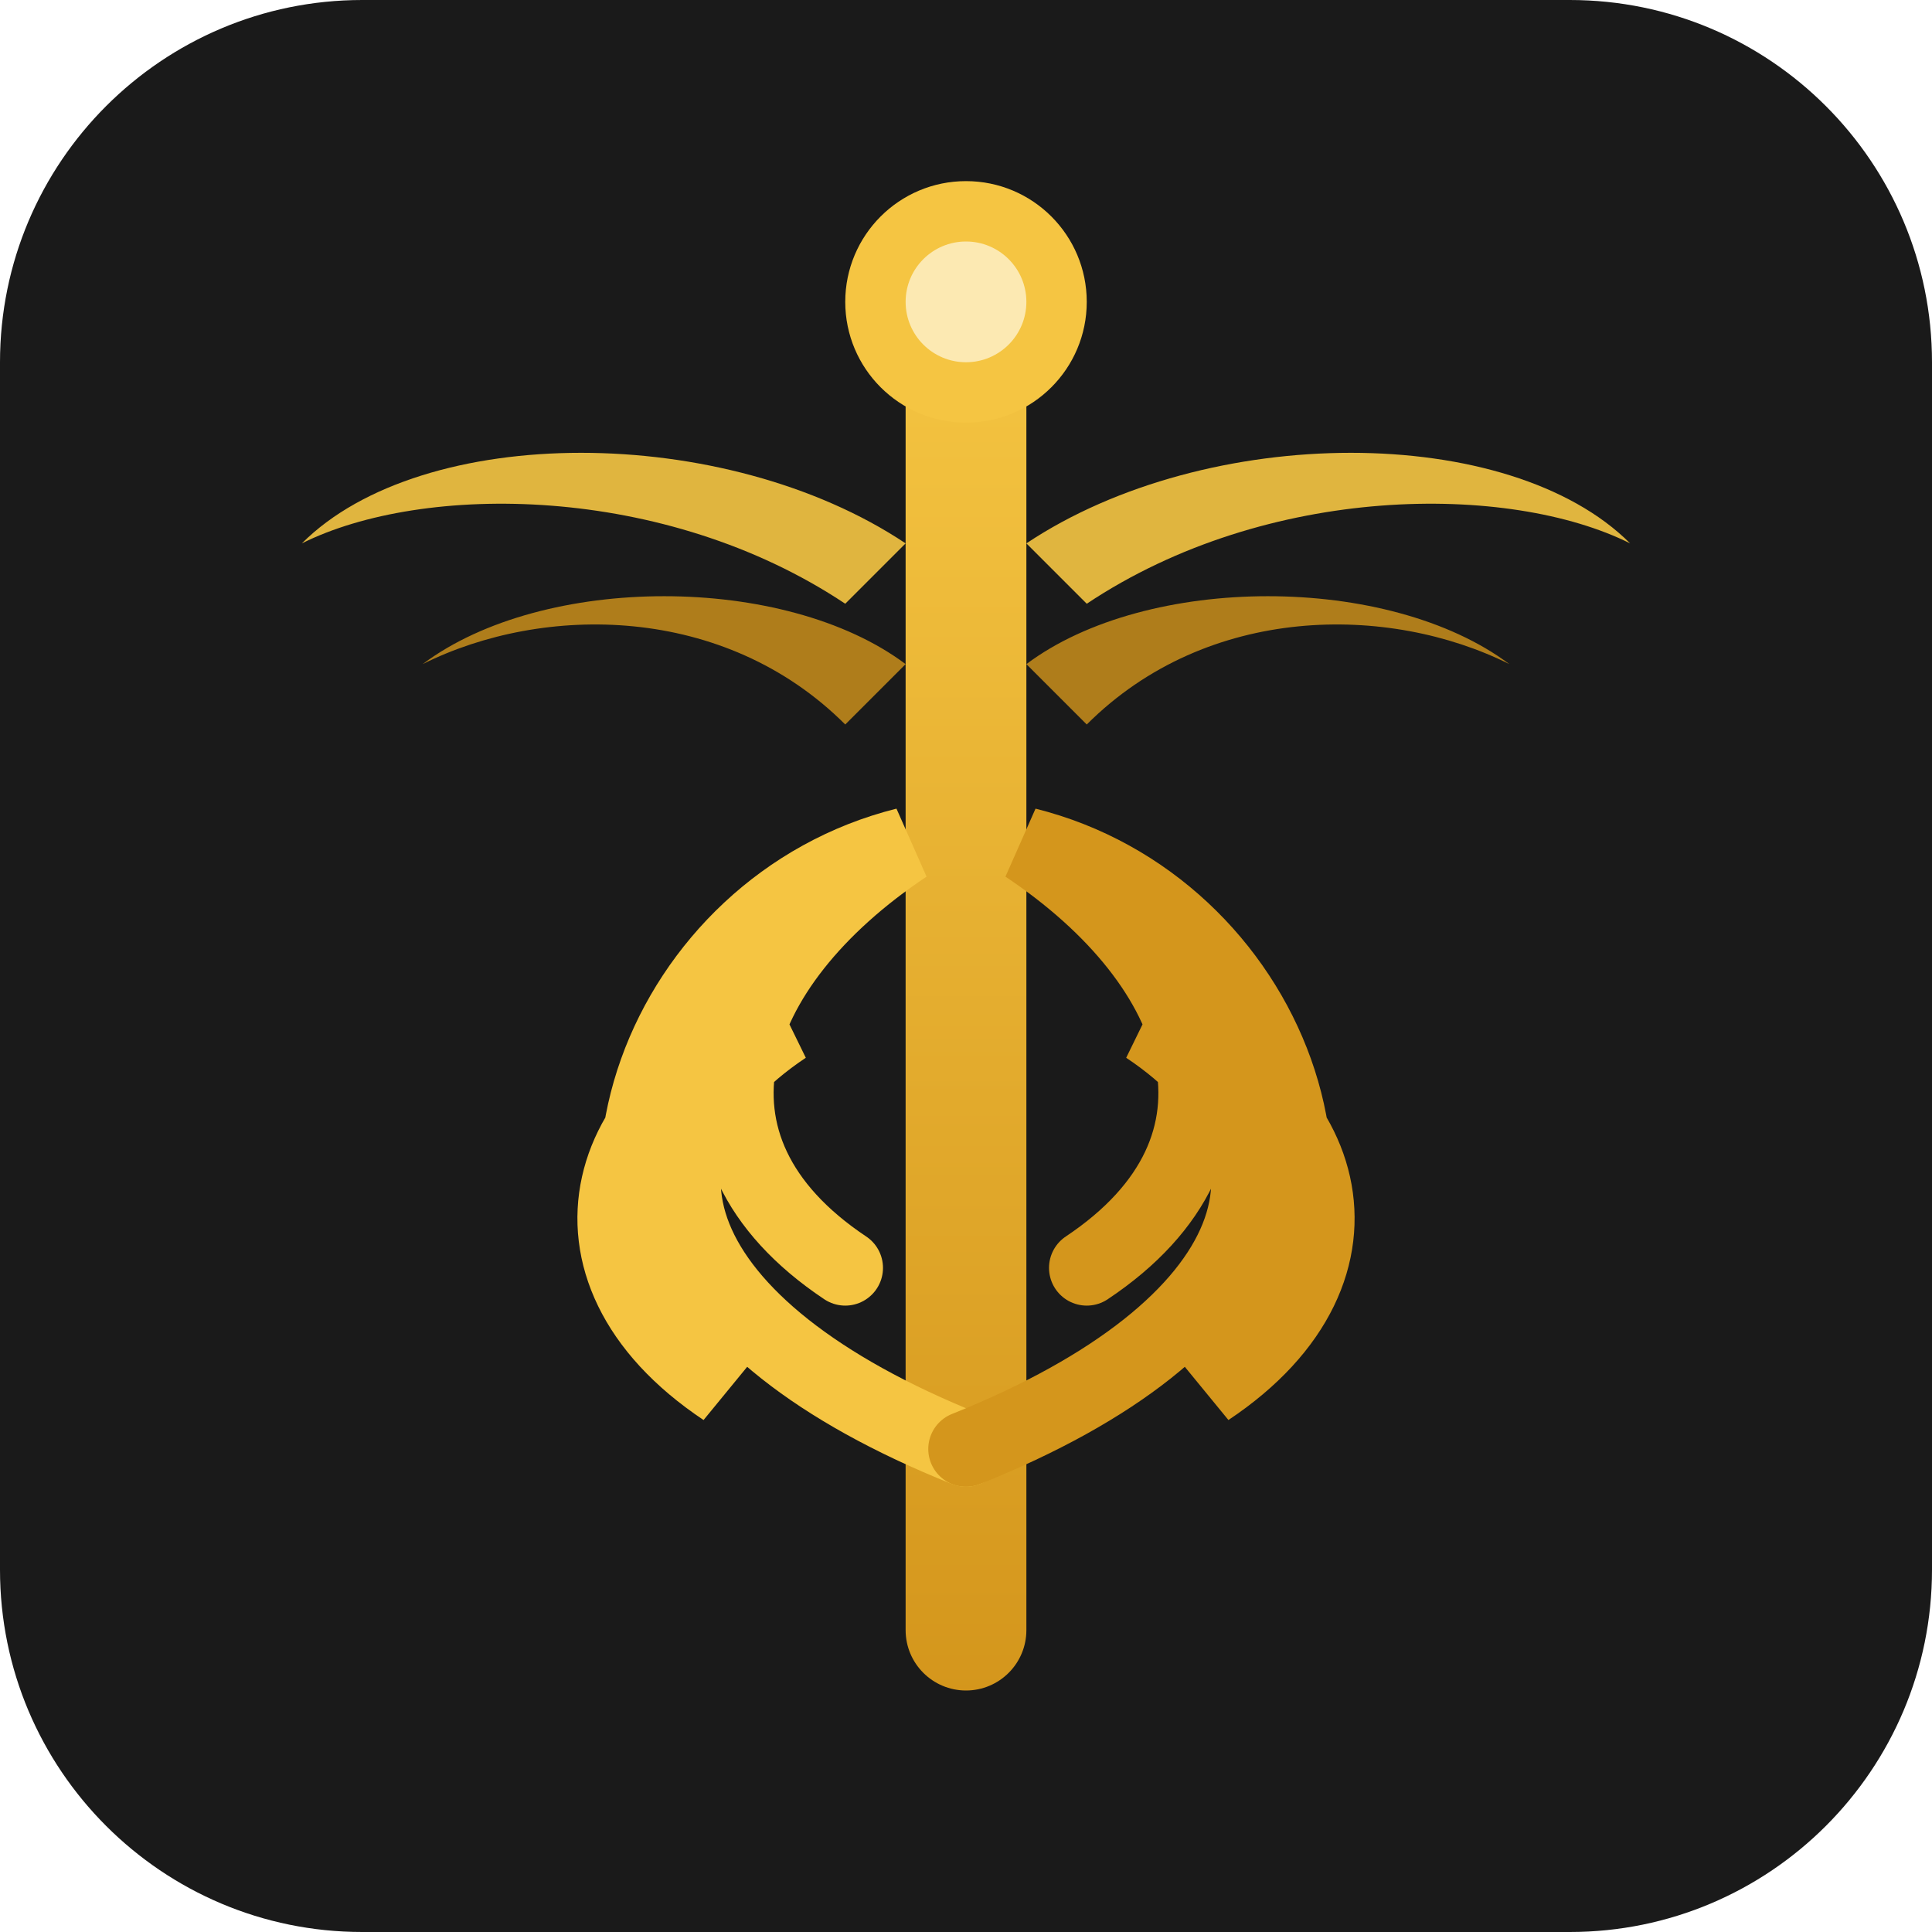
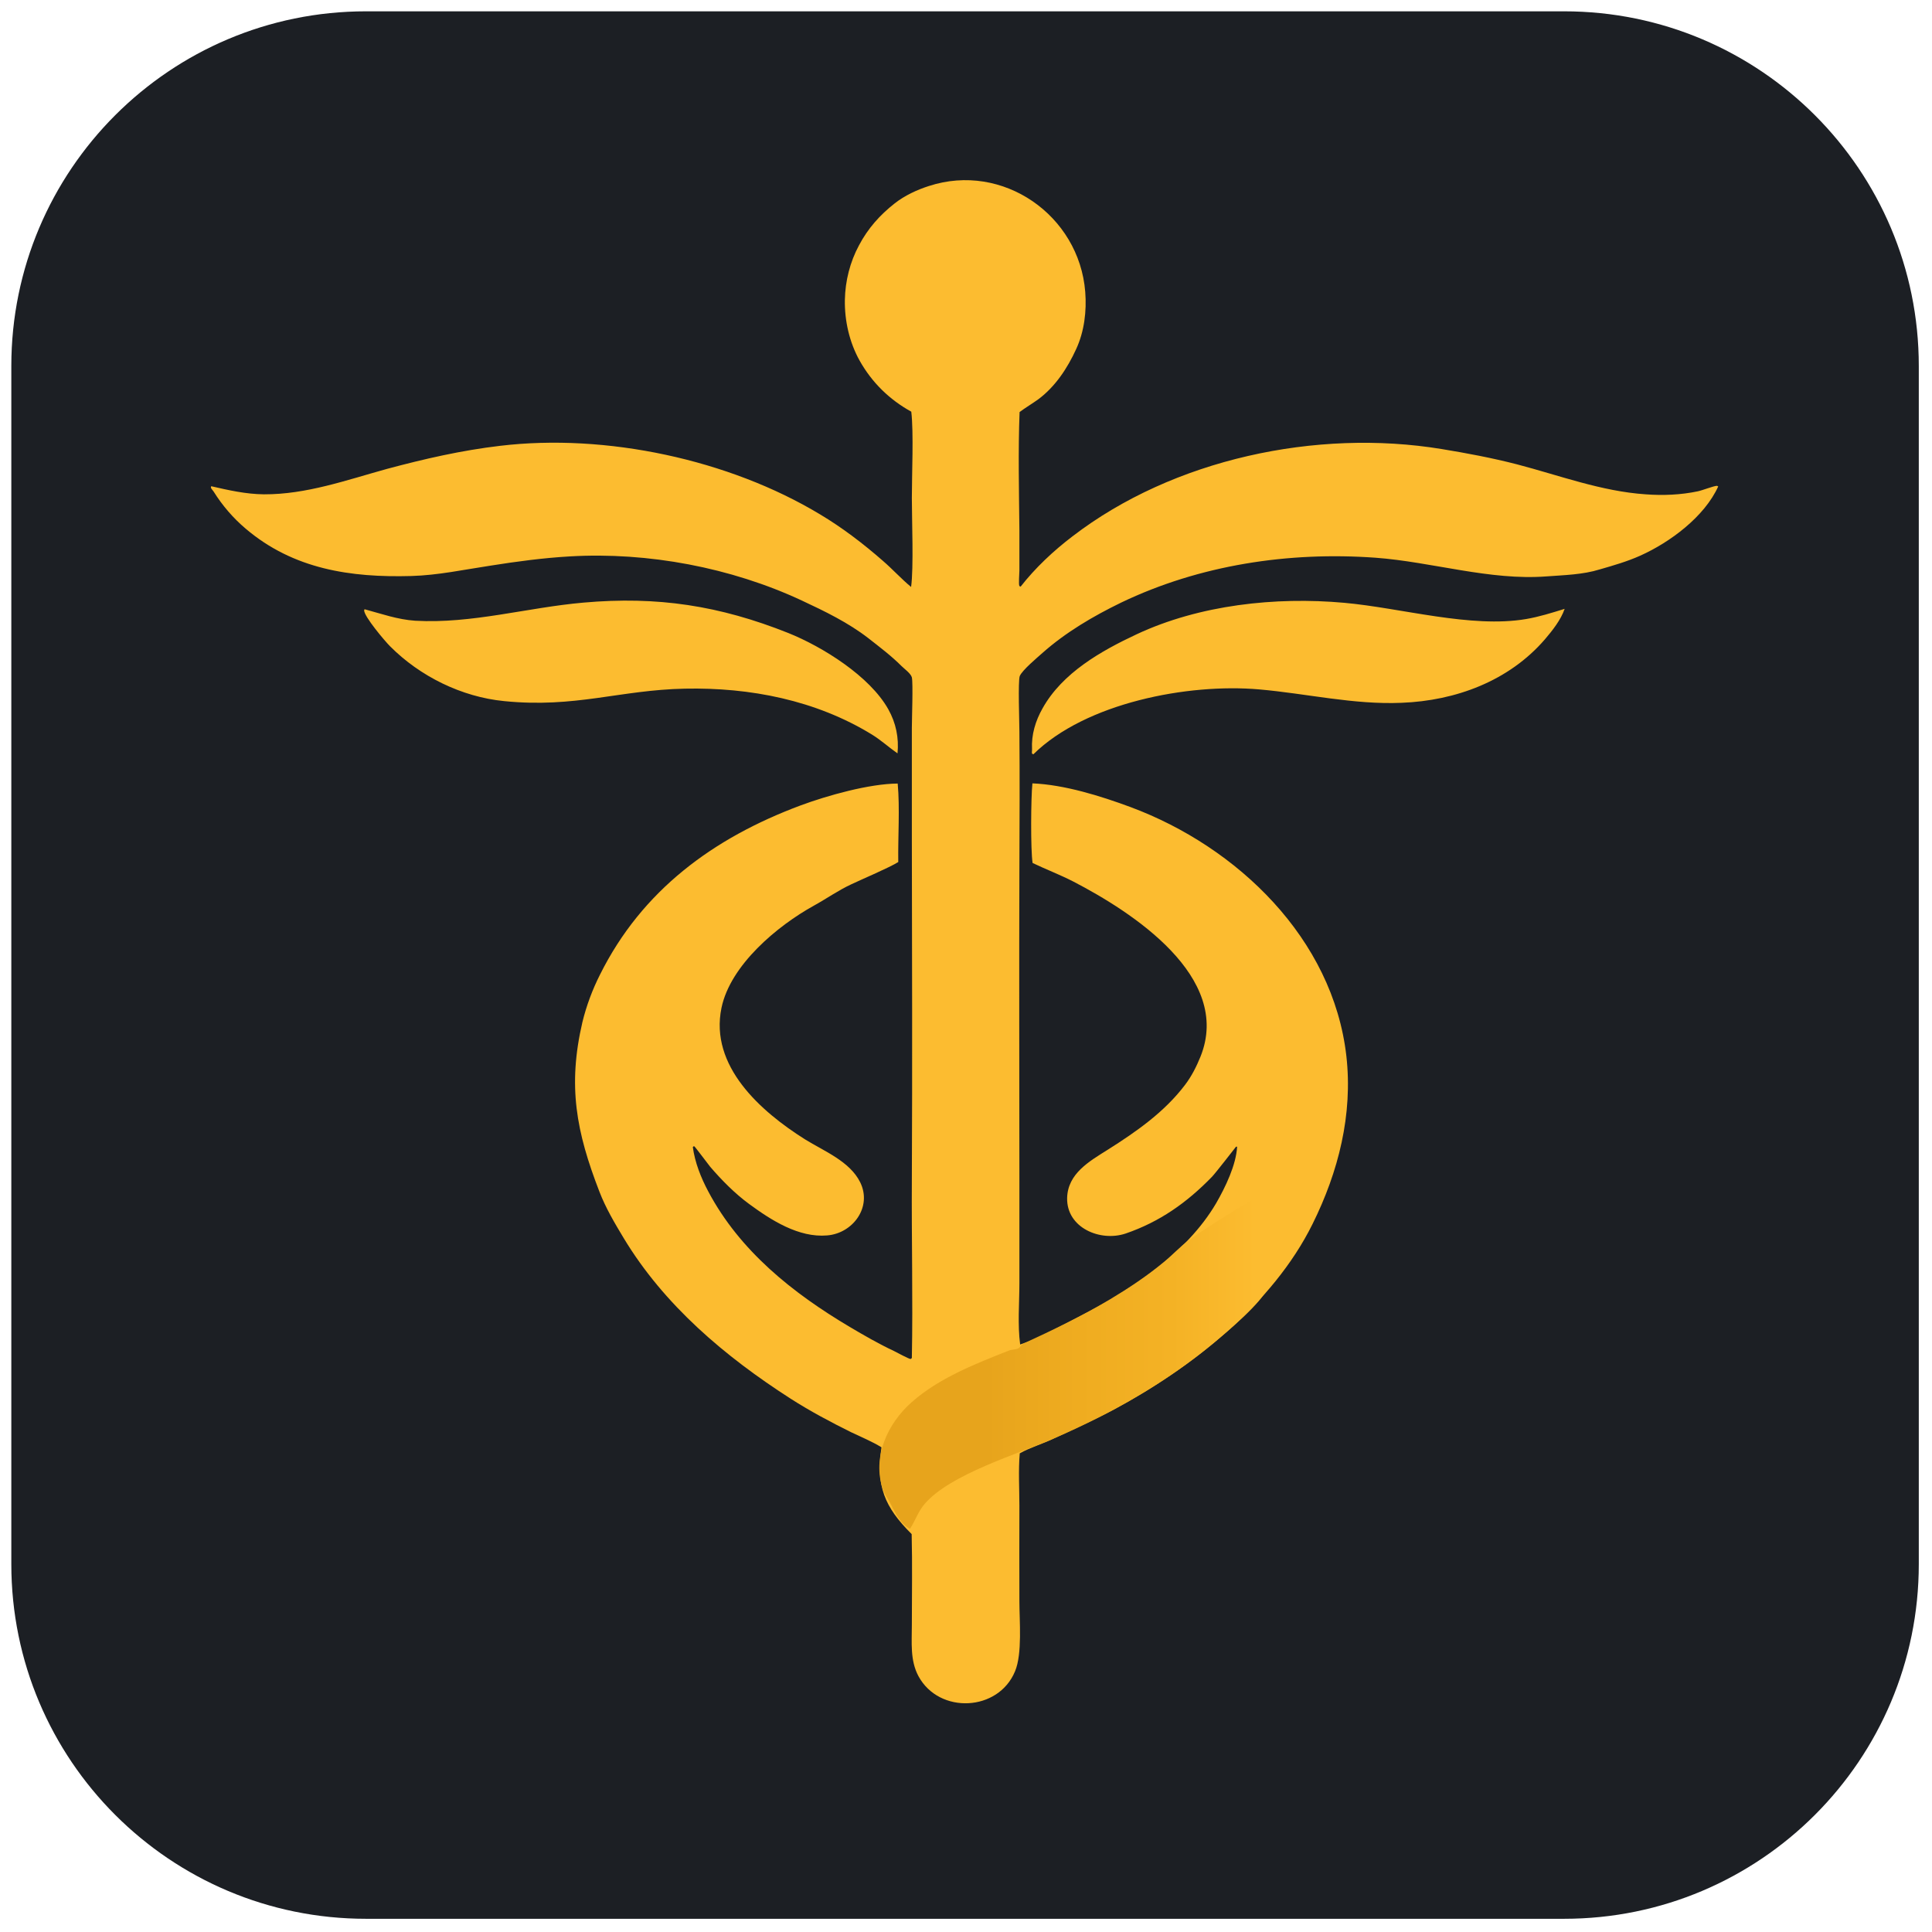
- <svg xmlns="http://www.w3.org/2000/svg" viewBox="0 0 64 64">
-   <rect width="64" height="64" rx="12" fill="#1a1a1a" />
+ <svg xmlns="http://www.w3.org/2000/svg" viewBox="0 0 1024 1024" width="1024" height="1024" role="img" aria-label="Hermes WebUI">
+   <g id="tile">
+     <rect x="6" y="6" width="1011" height="1011" rx="188" fill="#1C1F24" />
+   </g>
+   <g id="mark">
+     <path fill="#FCBC30" fill-rule="evenodd" d="M540.4 218.4C539.6 239.2 540.1 260.3 540.3 281.2C540.3 288.3 540.3 295.4 540.3 302.4C540.3 303.8 539.8 309.8 540.3 310.6C540.4 310.8 540.9 310.7 540.9 311C548.7 301 558.3 292 568.4 284.3C621.8 243.3 697.8 227.1 764.1 238C777.5 240.2 790.8 242.7 804 246.1C826.6 252 848.7 260.4 872.2 262C881.4 262.7 890.9 262.3 899.9 260.4C902.3 259.9 908.4 257.5 910 257.5C910.3 257.5 910.4 257.8 910.7 257.8C903.4 273.9 885.2 287.4 869.4 294.5C862.5 297.6 855.2 299.7 847.9 301.8C838.9 304.6 829.1 304.8 819.7 305.5C789.7 307.8 758.9 297.8 729 295.6C683 292.3 635.9 299.4 594.2 319.4C579.4 326.6 564.9 335.1 552.5 346.1C549.6 348.7 541.9 355.1 540.5 358.3C539.5 360.8 540.3 383.3 540.3 387.7C540.5 411.6 540.4 435.6 540.3 459.6C540.1 515.3 540.3 571.1 540.3 626.9C540.3 644.6 540.3 662.3 540.3 680C540.3 690.7 539.3 702 540.7 712.6C551.1 709.3 561.4 703.2 571.3 698.2C598.6 684.3 628.7 664.8 644.6 637.7C649.5 629.2 655.2 617.4 655.7 607.7C655.6 607.9 655.3 607.7 655.1 607.8C655 607.9 644.4 621.6 642.4 623.7C629.1 637.4 614.7 647.6 596.6 653.8C583.2 658.3 565.3 650.8 565.6 635C565.9 622 577.4 615.5 587.1 609.4C602.3 599.8 617.2 589.4 628.1 575C631.6 570.4 634.2 565.2 636.3 560C653.3 517.7 599.9 483.3 568.8 467.2C561.8 463.6 554.4 460.8 547.3 457.4C546.2 450.6 546.4 422.6 547.2 415.2C564.2 415.9 583.4 421.9 599.3 427.8C655.9 448.9 706.5 497.5 713.6 559.7C717.1 590.7 709.4 621.1 695.7 648.7C674.6 691.4 631.2 725.2 590 747.3C579.6 752.8 569 757.5 558.4 762.5C552.6 765.3 546 767.2 540.5 770.3C539.7 779.4 540.3 788.8 540.3 798C540.3 814.9 540.2 831.7 540.3 848.6C540.3 859.1 541.9 876.5 538 885.8C529.2 907.2 497.8 908.7 486.8 888.4C482.3 880 483.3 870.5 483.3 861.3C483.3 845.2 483.6 829.1 483.2 813.1C468.7 798.7 464.2 787.5 467.2 767.1C462.2 764 456.5 761.7 451.1 759.1C440.2 753.7 429.3 747.9 419 741.3C384.3 719 352 691.8 330.5 656.1C325.8 648.3 321 640.2 317.7 631.6C305.4 599.8 300.8 575.6 308.7 541.7C310.8 533.1 314 524.5 318 516.6C340.3 471.8 378.2 444.1 424.3 426.9C438.6 421.6 460.7 415.4 475.8 415.3C477 428.5 475.9 443.4 476.1 456.9C471.5 459.8 457.1 465.9 451.2 468.7C444.3 471.9 438.1 476.3 431.4 480C412 490.7 387.1 511.5 382.4 534.2C376 565.1 403.2 589.1 426.7 603.9C436.7 610.1 450.4 615.5 455.9 626.6C462.4 639.7 452.1 653.7 438.4 654.8C423.3 656.1 408.7 646.7 397 638.1C389.4 632.5 382.6 625.6 376.4 618.4C375.4 617.2 368.3 607.6 367.9 607.5C367.6 607.4 367.4 608 367.2 607.9C368.3 616.1 371.5 624.2 375.4 631.5C392.1 663 420.2 685.4 450.4 703.3C458 707.8 465.8 712.3 473.9 716.1C475.1 716.7 481.9 720.4 482.7 720.3C482.9 720.2 483 719.8 483.3 719.9C483.9 688.3 483.1 656.7 483.3 625.2C483.6 565 483.4 504.9 483.3 444.7C483.3 425.1 483.3 405.5 483.3 385.9C483.3 381.2 484 362.1 483.3 359C482.7 356.9 479.3 354.5 477.8 353C472.4 347.6 466.3 343 460.3 338.3C449.6 330 437.2 324 425 318.3C387.5 300.8 343.5 292.5 302.1 294.9C288 295.7 273.9 297.6 260 299.8C246 301.9 232.2 304.9 218 305.3C185.8 306.2 155.5 301.7 130.2 280.2C123.5 274.5 117.9 268 113.2 260.5C112.9 260 111.9 259 111.8 258.5C111.7 258.2 112 257.9 111.9 257.7C121.1 259.8 130.2 261.9 139.9 262C162.4 262.1 183.8 254.4 205.2 248.5C225 243.2 244.6 238.7 265 236.3C321.1 229.6 386.3 243.5 434.6 272.6C446.5 279.7 457.6 288.2 468 297.3C473.1 301.7 477.8 306.9 482.9 311.1C484.3 300.9 483.3 275.6 483.3 263.9C483.3 251.5 484.3 229.3 483 218.2C471.4 211.8 462.1 202.7 455.6 191.1C450.2 181.4 447.6 170 447.8 158.9C448 148.9 450.5 138.9 455.3 130C460 121.1 466.3 114 474.2 107.8C479.4 103.7 486 100.6 492.3 98.6C531.5 85.8 572 114.1 575.2 154.7C576 164.9 574.7 175.7 570.4 185C565.8 195.1 559.4 204.8 550.5 211.5C547.2 213.9 543.6 216 540.4 218.4ZM475.7 399.3C471.2 396.2 467 392.3 462.1 389.3C432.4 371.1 397.6 364.3 363 365C328.5 365.7 304.9 375.4 267.2 371.6C244.7 369.4 222.6 358.5 206.7 342.5C204 339.8 193 326.8 193 323.5C193 323.2 193.3 323.1 193.2 322.9C202.1 325.3 210.8 328.4 220.1 329C250.1 330.7 279.5 322 309.2 319.4C348.5 315.9 381.4 321 417.8 335.5C436 342.8 461 358.4 470.8 375.9C474.9 383.2 476.5 391.1 475.7 399.3ZM829.3 322.7C827.3 328.5 822.9 334.1 818.8 338.9C799.7 361 771.5 371.4 742.9 372.5C717.6 373.6 692.6 367.6 667.4 365.4C629.7 362.1 575.4 372.5 547.7 399.8C547.6 399.6 547.2 399.7 547.1 399.5C546.7 399 547.1 397.8 547 397.1C546.6 389.4 548.8 382.1 552.6 375.4C563.1 356.6 583.6 345 602.4 336.2C635.7 320.6 676 316.2 712.5 319.5C742.6 322.2 779.7 333.1 808.9 328.1C815.9 326.9 822.5 324.8 829.3 322.7Z" />
+   </g>
  <defs>
-     <linearGradient id="g" x1="0%" y1="0%" x2="0%" y2="100%">
-       <stop offset="0%" style="stop-color:#F5C542;stop-opacity:1" />
-       <stop offset="100%" style="stop-color:#D4961C;stop-opacity:1" />
+     <linearGradient id="hermes-logo-band" gradientUnits="userSpaceOnUse" x1="522.6" y1="0" x2="665.5" y2="0">
+       <stop offset="0" stop-color="#E7A41C" />
+       <stop offset=".34" stop-color="#EFAC20" />
+       <stop offset=".69" stop-color="#F4B225" />
+       <stop offset="1" stop-color="#FCBC30" />
    </linearGradient>
  </defs>
-   <rect x="30" y="10" width="4" height="46" rx="2" fill="url(#g)" />
-   <path d="M30 18 C24 14, 14 14, 10 18 C14 16, 22 16, 28 20" fill="#F5C542" opacity="0.9" />
-   <path d="M30 22 C26 19, 18 19, 14 22 C18 20, 24 20, 28 24" fill="#D4961C" opacity="0.8" />
-   <path d="M34 18 C40 14, 50 14, 54 18 C50 16, 42 16, 36 20" fill="#F5C542" opacity="0.9" />
-   <path d="M34 22 C38 19, 46 19, 50 22 C46 20, 40 20, 36 24" fill="#D4961C" opacity="0.8" />
-   <path d="M32 48 C22 44, 20 38, 26 34 C20 36, 18 42, 24 46 C18 40, 22 30, 30 28 C24 32, 22 38, 28 42" fill="none" stroke="#F5C542" stroke-width="2.5" stroke-linecap="round" />
-   <path d="M32 48 C42 44, 44 38, 38 34 C44 36, 46 42, 40 46 C46 40, 42 30, 34 28 C40 32, 42 38, 36 42" fill="none" stroke="#D4961C" stroke-width="2.5" stroke-linecap="round" />
-   <circle cx="32" cy="10" r="4" fill="#F5C542" />
-   <circle cx="32" cy="10" r="2" fill="#FFF8E1" opacity="0.7" />
+   <g id="overlap">
+     <path fill="url(#hermes-logo-band)" d="M670.9 632.5C673.8 637.8 672.1 647.9 672.1 654.1C672.1 661.5 673.6 676.2 671.6 682.7C669.4 690 649.8 706.4 643.3 711.8C618 732.8 588.9 749.3 558.8 762.3C539.5 770.7 503.6 781.3 490.1 797.1C486.6 801.1 485.1 806.1 482.3 810.3C477.5 807.9 474.5 802 472.1 797.2C470.7 794.5 468.9 792.2 467.9 789.3C462.2 772.3 470.4 754.5 483.2 743.2C497.6 730.4 517.1 722.8 534.8 715.8C536.3 715.2 538.2 715.4 539.6 714.7C540.7 714.2 541.2 712.8 542.5 712.1C558.1 704.9 573.5 697.5 588.3 688.7C598.3 682.7 608.1 676.2 617.1 668.7C621.5 665.1 625.4 660.8 630 657.4C636.8 652.4 664.1 634.9 670.9 632.5Z" />
+   </g>
</svg>
